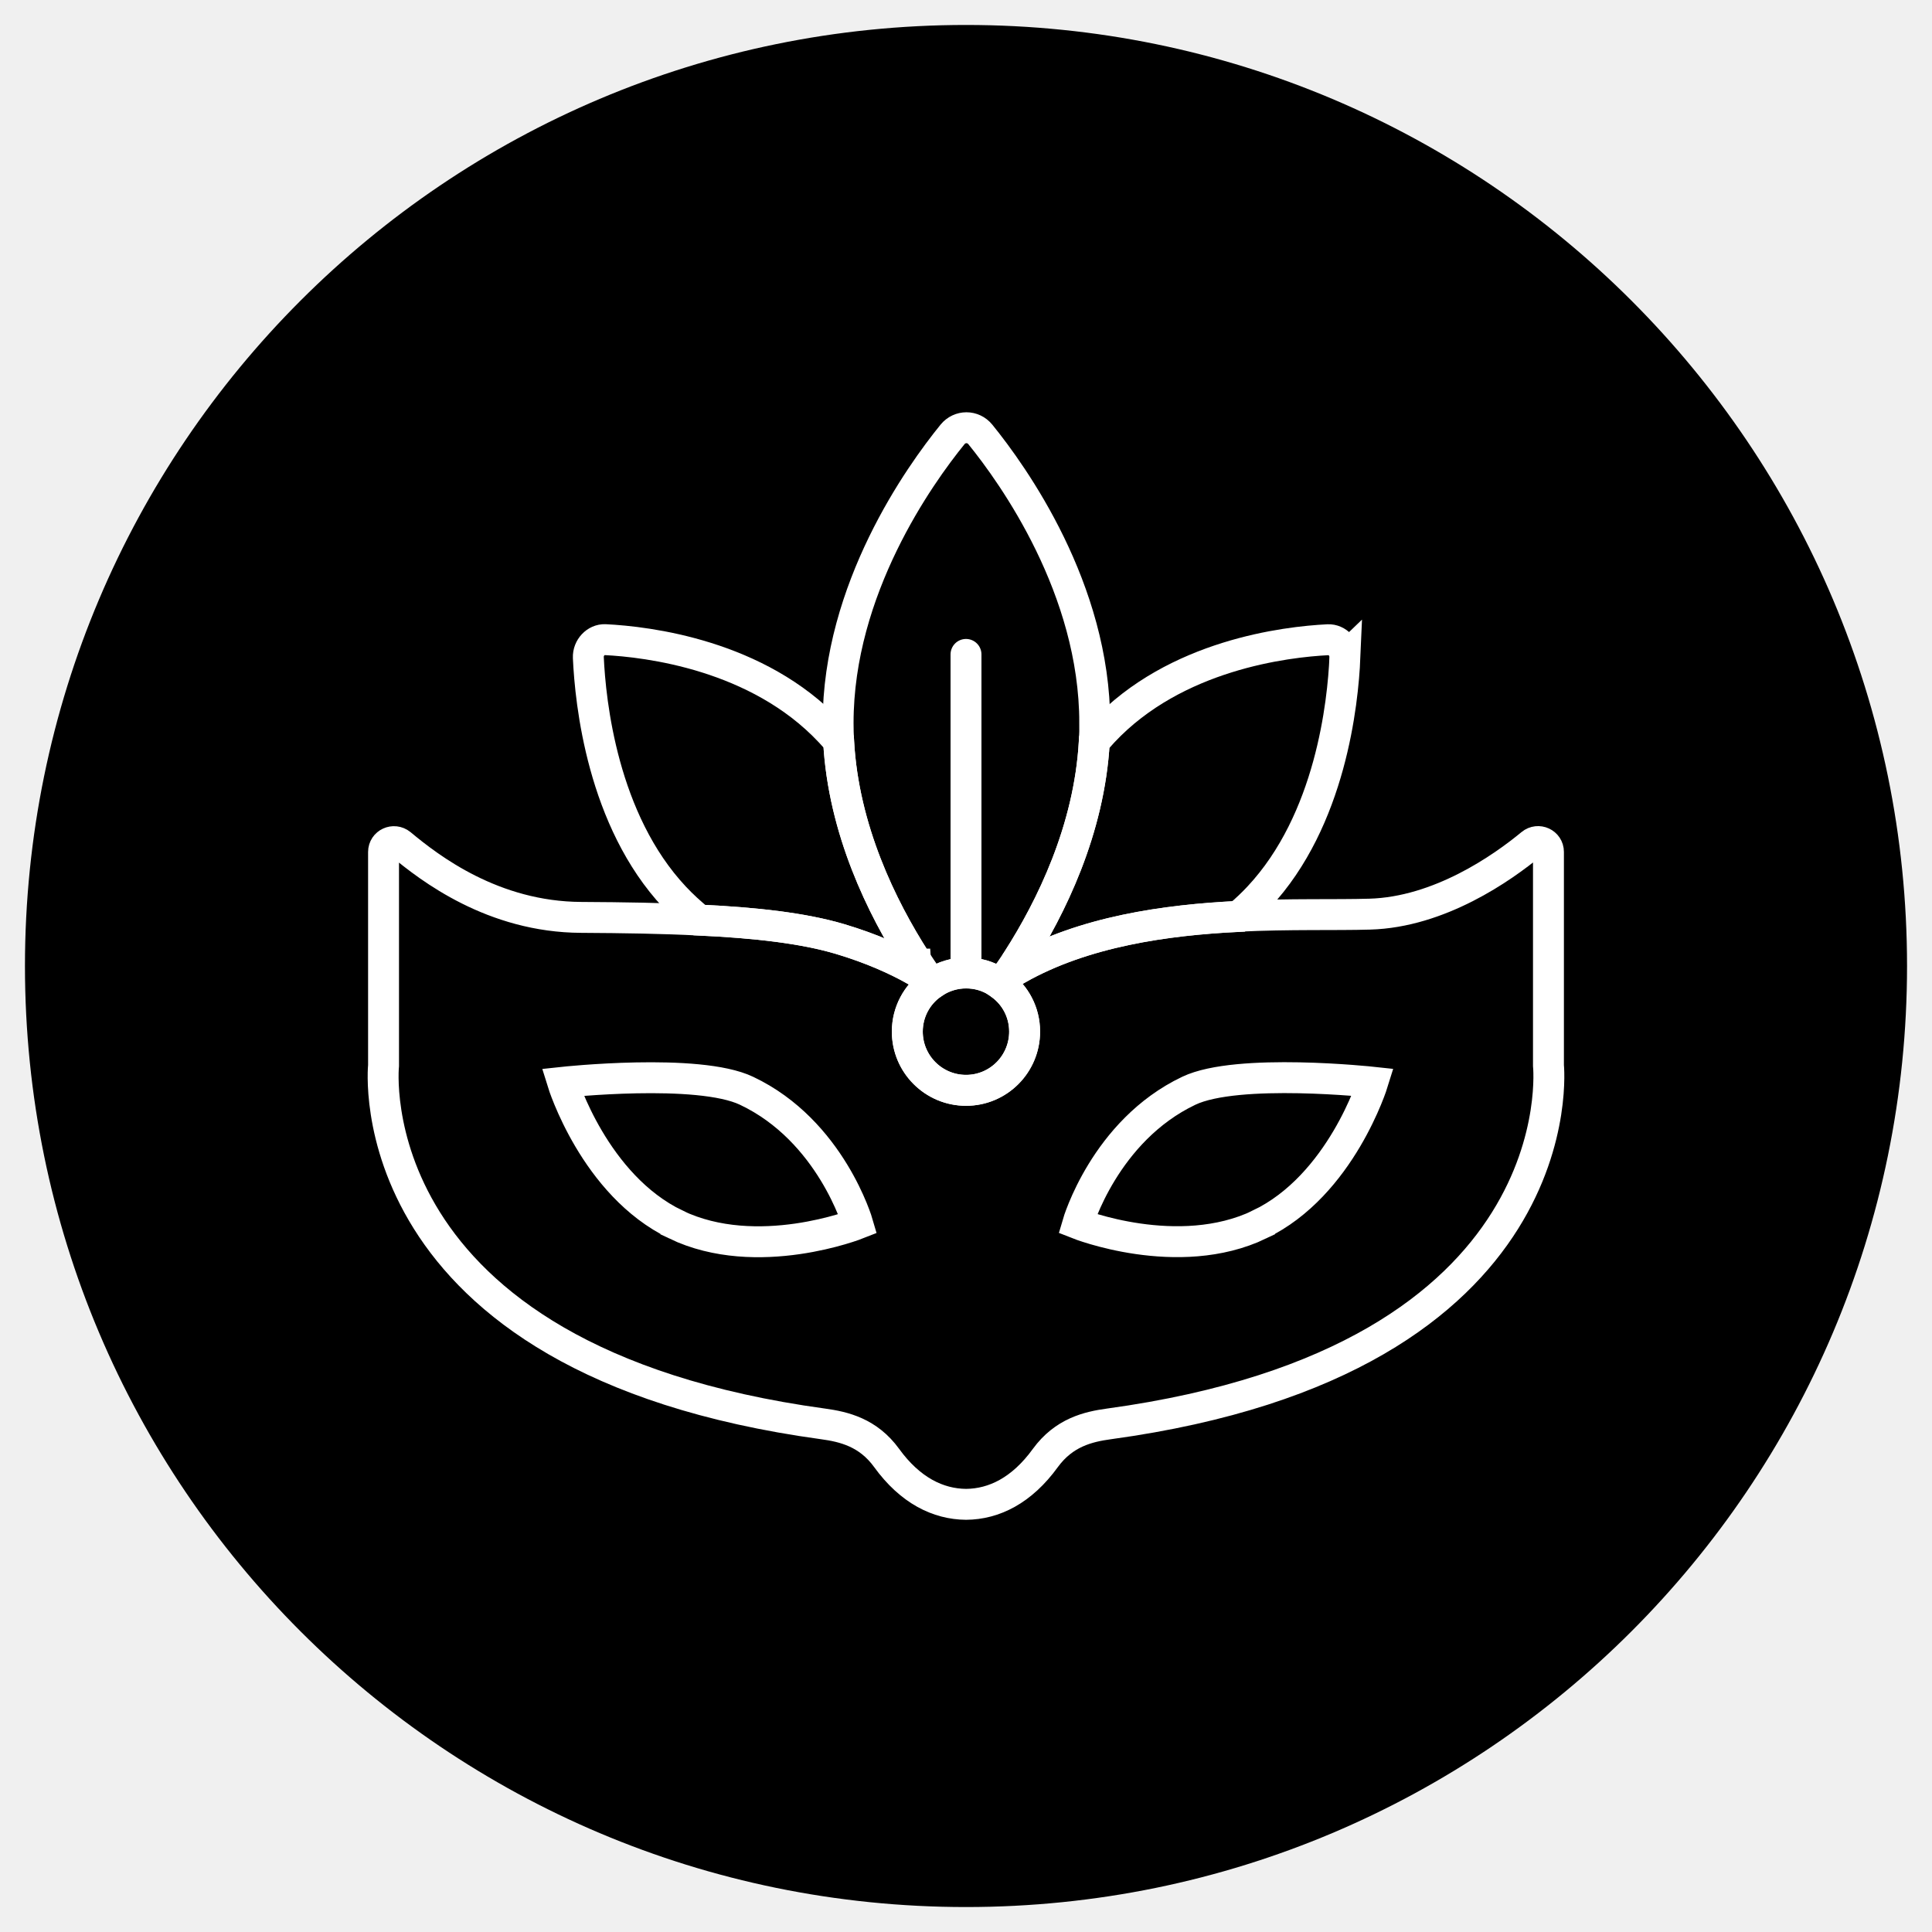
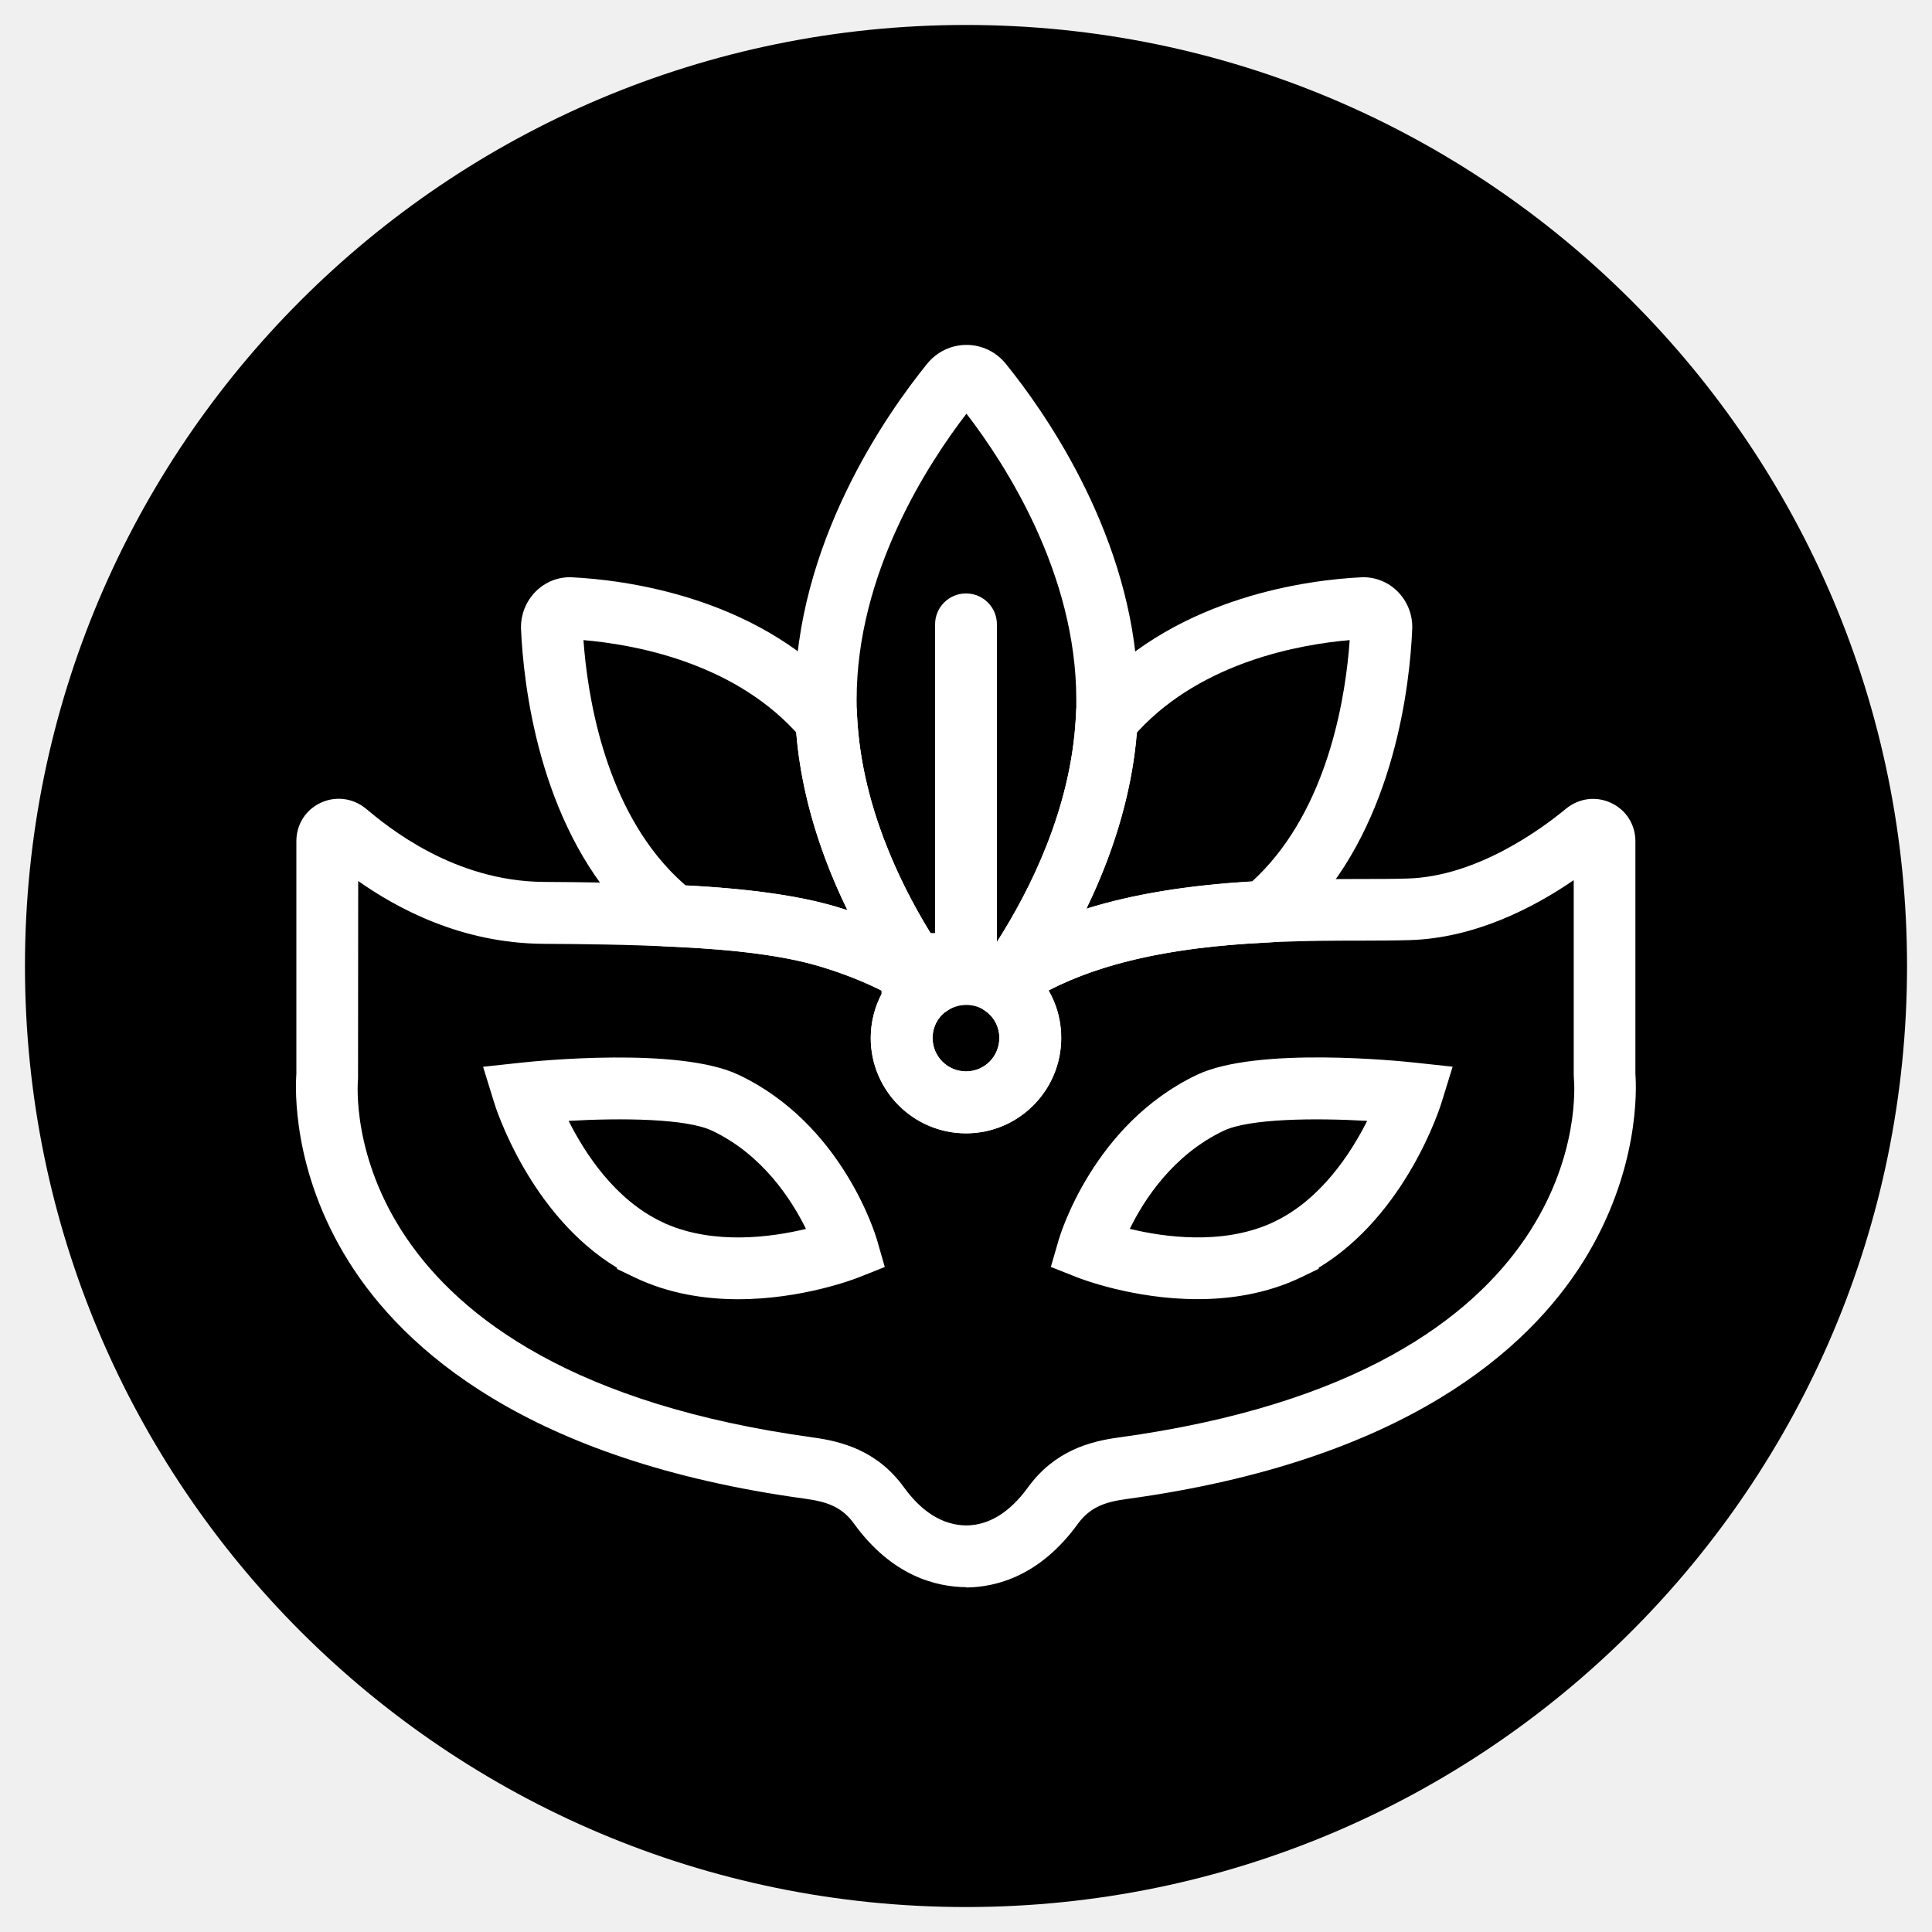
- <svg xmlns="http://www.w3.org/2000/svg" id="Capa_1" data-name="Capa 1" viewBox="0 0 250 250">
+ <svg xmlns="http://www.w3.org/2000/svg" id="Capa_1" version="1.1" viewBox="0 0 250 250">
  <defs>
    <style>
-       .cls-1 {
-         stroke-linecap: round;
-       }
- 
-       .cls-1, .cls-2 {
-         fill: none;
-         stroke: #fff;
-         stroke-miterlimit: 10;
-         stroke-width: 4px;
+       .st0 {
+         fill: #fff;
      }
    </style>
  </defs>
  <circle cx="125" cy="125" r="121.77" />
  <g>
-     <path class="cls-2" d="M118.5,124.75c.02.29,0,.56-.07.81-2.43-1.37-5.64-2.83-9.76-4.06-4.65-1.38-10.85-2.11-18.18-2.44-1.11-.91-2.19-1.89-3.2-2.97-9.34-9.96-10.9-25.21-11.16-31.01-.05-1.26.98-2.36,2.17-2.31,5.44.27,19.73,1.94,29.09,11.9.39.42.78.84,1.13,1.28.62,11.43,5.61,21.52,9.94,28.28.02.19.02.35.03.52Z" />
-     <path class="cls-2" d="M174.03,85.08c-.25,5.8-1.82,21.05-11.16,31.01-.83.89-1.7,1.7-2.61,2.48l-.02.02c-9.4.46-19.97,1.94-28.55,6.79-.03-.2-.05-.4-.03-.62.02-.19.02-.37.03-.57,4.31-6.74,9.27-16.8,9.91-28.18.37-.46.76-.89,1.16-1.33,9.35-9.96,23.66-11.63,29.09-11.9,1.2-.05,2.22,1.04,2.17,2.31Z" />
-     <path class="cls-2" d="M141.67,93.55c0,.83-.02,1.63-.07,2.44-.64,11.37-5.59,21.44-9.91,28.18-.46.69-.89,1.35-1.33,1.97-.47.29-.93.59-1.38.89-1.15-.72-2.53-1.13-3.98-1.13s-2.9.44-4.08,1.2c-.3-.22-.62-.42-.96-.66-.49-.69-.98-1.43-1.5-2.22-4.33-6.76-9.32-16.85-9.94-28.28-.05-.79-.07-1.58-.07-2.39,0-17.34,10.53-32.07,14.81-37.34.94-1.15,2.65-1.15,3.59,0,4.28,5.27,14.81,20,14.81,37.34Z" />
-     <line class="cls-1" x1="125" y1="84.68" x2="125" y2="125.91" />
-     <path class="cls-2" d="M200.37,137.86v-27.62c0-1.15-1.33-1.75-2.21-1.03-3.77,3.12-11.9,8.83-20.93,9.08-4.36.13-10.38-.05-16.97.27l-.02.02c-9.4.46-19.97,1.94-28.55,6.79-.46.24-.89.49-1.33.78-.29.44-.59.86-.86,1.26,1.87,1.37,3.08,3.57,3.08,6.08,0,4.2-3.39,7.6-7.58,7.6s-7.6-3.4-7.6-7.6c0-2.54,1.25-4.79,3.17-6.15-.19-.29-.4-.59-.61-.89-.47-.29-.98-.59-1.53-.89-2.43-1.37-5.64-2.83-9.76-4.06-4.65-1.38-10.85-2.11-18.18-2.44-4.65-.24-9.79-.32-15.27-.35-11.44-.05-19.62-6.37-23.37-9.49-.89-.72-2.22-.12-2.22,1.03v27.62s-3.98,38.05,56.86,46.38c2.71.37,5.85,1.11,8.24,4.41,3.05,4.21,6.66,5.97,10.28,6,3.62-.03,7.21-1.79,10.26-6,2.41-3.3,5.53-4.04,8.24-4.41,60.83-8.32,56.86-46.38,56.86-46.38ZM87.46,158.45c-10.55-5.06-14.66-18.4-14.66-18.4,0,0,17.53-1.9,23.81,1.1,10.92,5.17,14.39,17.21,14.39,17.21,0,0-12.99,5.16-23.54.1ZM162.99,158.45c-10.55,5.06-23.54-.1-23.54-.1,0,0,3.49-12.03,14.39-17.21,6.3-3,23.81-1.1,23.81-1.1,0,0-4.11,13.35-14.66,18.4Z" />
-     <path class="cls-2" d="M132.59,133.49c0,4.2-3.39,7.6-7.58,7.6s-7.6-3.4-7.6-7.6c0-2.54,1.25-4.79,3.17-6.15.12-.08.24-.17.35-.24,1.18-.76,2.58-1.2,4.08-1.2s2.83.4,3.98,1.13c.19.1.35.22.52.37,1.87,1.37,3.08,3.57,3.08,6.08Z" />
+     <path class="st0" d="M120.27,131.6l-4.44-2.5c-.22-.12-.45-.25-.68-.37h-1.07l-.03-.57c-2.45-1.22-5.16-2.28-8.1-3.16-4.43-1.31-10.64-2.14-18.97-2.51l-1.33-.06-1.03-.84c-1.47-1.21-2.75-2.39-3.89-3.62-11.06-11.8-13-29.5-13.31-36.56-.07-1.82.62-3.59,1.91-4.88,1.24-1.24,2.93-1.9,4.63-1.83,6.71.33,23.45,2.39,34.65,14.31.49.52.98,1.05,1.45,1.65l.79,1,.07,1.27c.6,11.05,5.31,21.02,9.48,27.8h1.2l.27,3.72c.05.78-.02,1.54-.22,2.24l-1.38,4.91ZM88.71,114.56c8.32.44,14.72,1.34,19.52,2.77.48.14.95.29,1.42.44-3.16-6.48-5.93-14.39-6.63-23.01-.09-.1-.18-.19-.27-.29-8.28-8.82-20.7-11.08-27.25-11.64.5,6.97,2.6,20.65,11.06,29.67.65.69,1.35,1.37,2.14,2.06Z" />
+     <path class="st0" d="M129.25,131.75l-.87-5.74c-.06-.37-.12-.95-.06-1.64l.07-1.53.57-.9c4.31-6.74,9.58-17.23,10.24-28.97l.07-1.28.81-1c.46-.57.94-1.1,1.43-1.64,11.23-11.96,27.98-14.02,34.66-14.35,1.74-.07,3.43.59,4.67,1.83,1.28,1.28,1.98,3.05,1.9,4.86v.02c-.3,7.05-2.21,24.72-13.3,36.56-.9.97-1.91,1.93-3.08,2.93l-.99.97-1.54.1c-12.9.63-22.28,2.83-29.53,6.93l-5.05,2.86ZM147.1,94.81c-.7,8.53-3.42,16.34-6.53,22.77,6.08-1.89,13.12-3.04,21.46-3.53.57-.53,1.09-1.04,1.57-1.55,8.48-9.05,10.56-22.7,11.05-29.67-6.52.56-18.97,2.82-27.26,11.66-.09.1-.19.21-.29.32Z" />
+     <path class="st0" d="M120.38,132.16l-2.22-1.63c-.14-.1-.29-.2-.44-.3-.18-.12-.36-.24-.55-.38l-.56-.39-.4-.56c-.56-.79-1.13-1.64-1.72-2.55-4.88-7.62-10.82-19.49-11.55-32.99-.06-.86-.08-1.8-.08-2.84,0-20.19,11.98-37.12,17.13-43.47,1.26-1.54,3.11-2.42,5.07-2.42h0c1.97,0,3.81.88,5.07,2.42,4.81,5.93,15.57,21.07,16.99,39.48h.16v4c.01,1.06-.02,2.01-.07,2.93-.76,13.48-6.67,25.28-11.49,32.81l-.38.58c-.4.6-.79,1.19-1.18,1.74l-.47.66-.69.43c-.47.29-.94.59-1.39.9l-2.15,1.44-2.19-1.37c-1.31-.82-3.2-.82-4.55.05l-2.31,1.49ZM125,121.99c1.22,0,2.43.18,3.58.53.03-.04.05-.08.08-.11l.35-.53c4.27-6.66,9.54-17.14,10.2-28.91.03-.47.05-.94.06-1.44v-1.01c0-16.3-9.18-30.46-14.21-36.99-5.02,6.52-14.21,20.68-14.21,36.99,0,.86.02,1.64.07,2.37.64,11.8,5.94,22.34,10.28,29.11.11.17.22.34.33.51,1.13-.33,2.3-.51,3.47-.51Z" />
+     <path class="st0" d="M125,130c-2.21,0-4-1.79-4-4v-45.21c0-2.21,1.79-4,4-4s4,1.79,4,4v45.21c0,2.21-1.79,4-4,4Z" />
+     <path class="st0" d="M125.04,205.38c-3.97-.03-9.66-1.49-14.54-8.23-1.58-2.19-3.52-2.83-6.34-3.22-36-4.93-51.98-19.41-59.04-30.69-7.35-11.74-6.9-22.49-6.77-24.29v-30.12c0-2.13,1.19-4.02,3.11-4.93,1.93-.92,4.17-.65,5.84.7,2.84,2.37,11.38,9.46,23.13,9.52,4.89.03,11.23.09,16.93.39,8.96.4,15.8,1.33,20.87,2.84,4.25,1.27,8.12,2.88,11.53,4.8.62.34,1.24.7,1.81,1.06l.7.43.47.68c.29.41.52.75.74,1.08l1.55,2.37,1.97-2.91c.17-.25.35-.51.52-.77l.45-.69.69-.45c.56-.37,1.13-.7,1.75-1.03,8.06-4.54,18.1-7.05,31.5-7.84h0s1.54-.1,1.54-.1c4.53-.22,8.78-.23,12.52-.24,2.25,0,4.37,0,6.16-.06,8.96-.25,17.33-6.4,20.52-9.04,1.68-1.37,3.91-1.65,5.85-.73,1.93.91,3.12,2.81,3.12,4.94v30.13c.14,1.8.58,12.56-6.77,24.3-7.07,11.28-23.05,25.77-59.04,30.69-2.8.38-4.74,1.03-6.35,3.23-4.88,6.73-10.55,8.19-14.45,8.22ZM46.35,113.97l-.02,25.56c-.14,1.53-2.84,38.02,58.91,46.48,3.65.5,8.28,1.68,11.73,6.45,2.35,3.24,5.06,4.9,8.07,4.93,2.92-.02,5.63-1.68,7.98-4.93,3.49-4.78,8.1-5.96,11.73-6.45,61.75-8.45,59.05-44.95,58.91-46.5l-.02-.4v-25.22c-5.23,3.59-12.83,7.52-21.26,7.76-1.89.06-4.07.06-6.37.07-3.33,0-7.07.01-10.99.18l-1.18.07c-12.1.59-21.11,2.57-28.17,6.2,1.07,1.83,1.64,3.94,1.64,6.16,0,6.8-5.52,12.33-12.31,12.33s-12.33-5.53-12.33-12.33c0-2.15.56-4.23,1.59-6.05-2.52-1.28-5.3-2.37-8.31-3.26-4.43-1.31-10.64-2.14-18.97-2.51-5.56-.29-11.78-.35-16.59-.38-10.7-.05-19.03-4.6-24.04-8.13ZM125.03,129.01l-2.57,1.82c-1.12.79-1.79,2.09-1.79,3.48,0,2.39,1.94,4.33,4.33,4.33s4.31-1.94,4.31-4.33c0-1.38-.63-2.63-1.74-3.44l-2.54-1.86ZM95.53,168.12c-4.3,0-9-.71-13.42-2.83l-2.27-1.09v-.15c-11.31-6.85-15.71-20.75-15.9-21.38l-1.43-4.63,4.82-.52c2.08-.23,20.57-2.1,28.26,1.57,13.44,6.36,17.72,20.76,17.9,21.37l1,3.49-3.37,1.34c-.43.17-7.26,2.83-15.6,2.83ZM86.1,158.33c6.35,2.79,13.77,1.76,18.19.69-1.87-3.81-5.64-9.62-12.13-12.7-3.32-1.59-11.72-1.67-18.58-1.28,2.12,4.22,5.99,10.16,11.98,13.03l.54.26ZM154.96,168.11c-8.33,0-15.17-2.66-15.6-2.83l-3.38-1.34,1.01-3.49c.18-.61,4.48-14.99,17.9-21.37,7.71-3.67,26.17-1.8,28.26-1.57l4.82.52-1.43,4.63c-.19.63-4.59,14.54-15.9,21.38v.14l-2.27,1.1c-4.42,2.12-9.12,2.83-13.42,2.83ZM146.19,159.01c4.41,1.07,11.83,2.11,18.19-.68l.55-.26c5.99-2.87,9.86-8.81,11.98-13.03-6.86-.39-15.25-.3-18.57,1.28-6.54,3.11-10.29,8.9-12.15,12.7Z" />
+     <path class="st0" d="M125.01,146.64c-6.8,0-12.33-5.53-12.33-12.33,0-3.98,1.93-7.72,5.16-10.01l.18-.12c.13-.09.26-.18.38-.26,1.95-1.26,4.25-1.93,6.61-1.93s4.47.6,6.39,1.79c.45.25.79.52,1.05.73,3.1,2.34,4.88,5.9,4.88,9.79h0c0,6.81-5.52,12.34-12.31,12.34ZM122.47,130.83h0c-1.12.79-1.79,2.09-1.79,3.48,0,2.39,1.94,4.33,4.33,4.33s4.31-1.94,4.31-4.33h0c0-1.39-.63-2.64-1.74-3.45l-.35-.25c-.65-.42-1.38-.62-2.22-.62s-1.62.23-2.31.68l-.24.17Z" />
  </g>
</svg>
